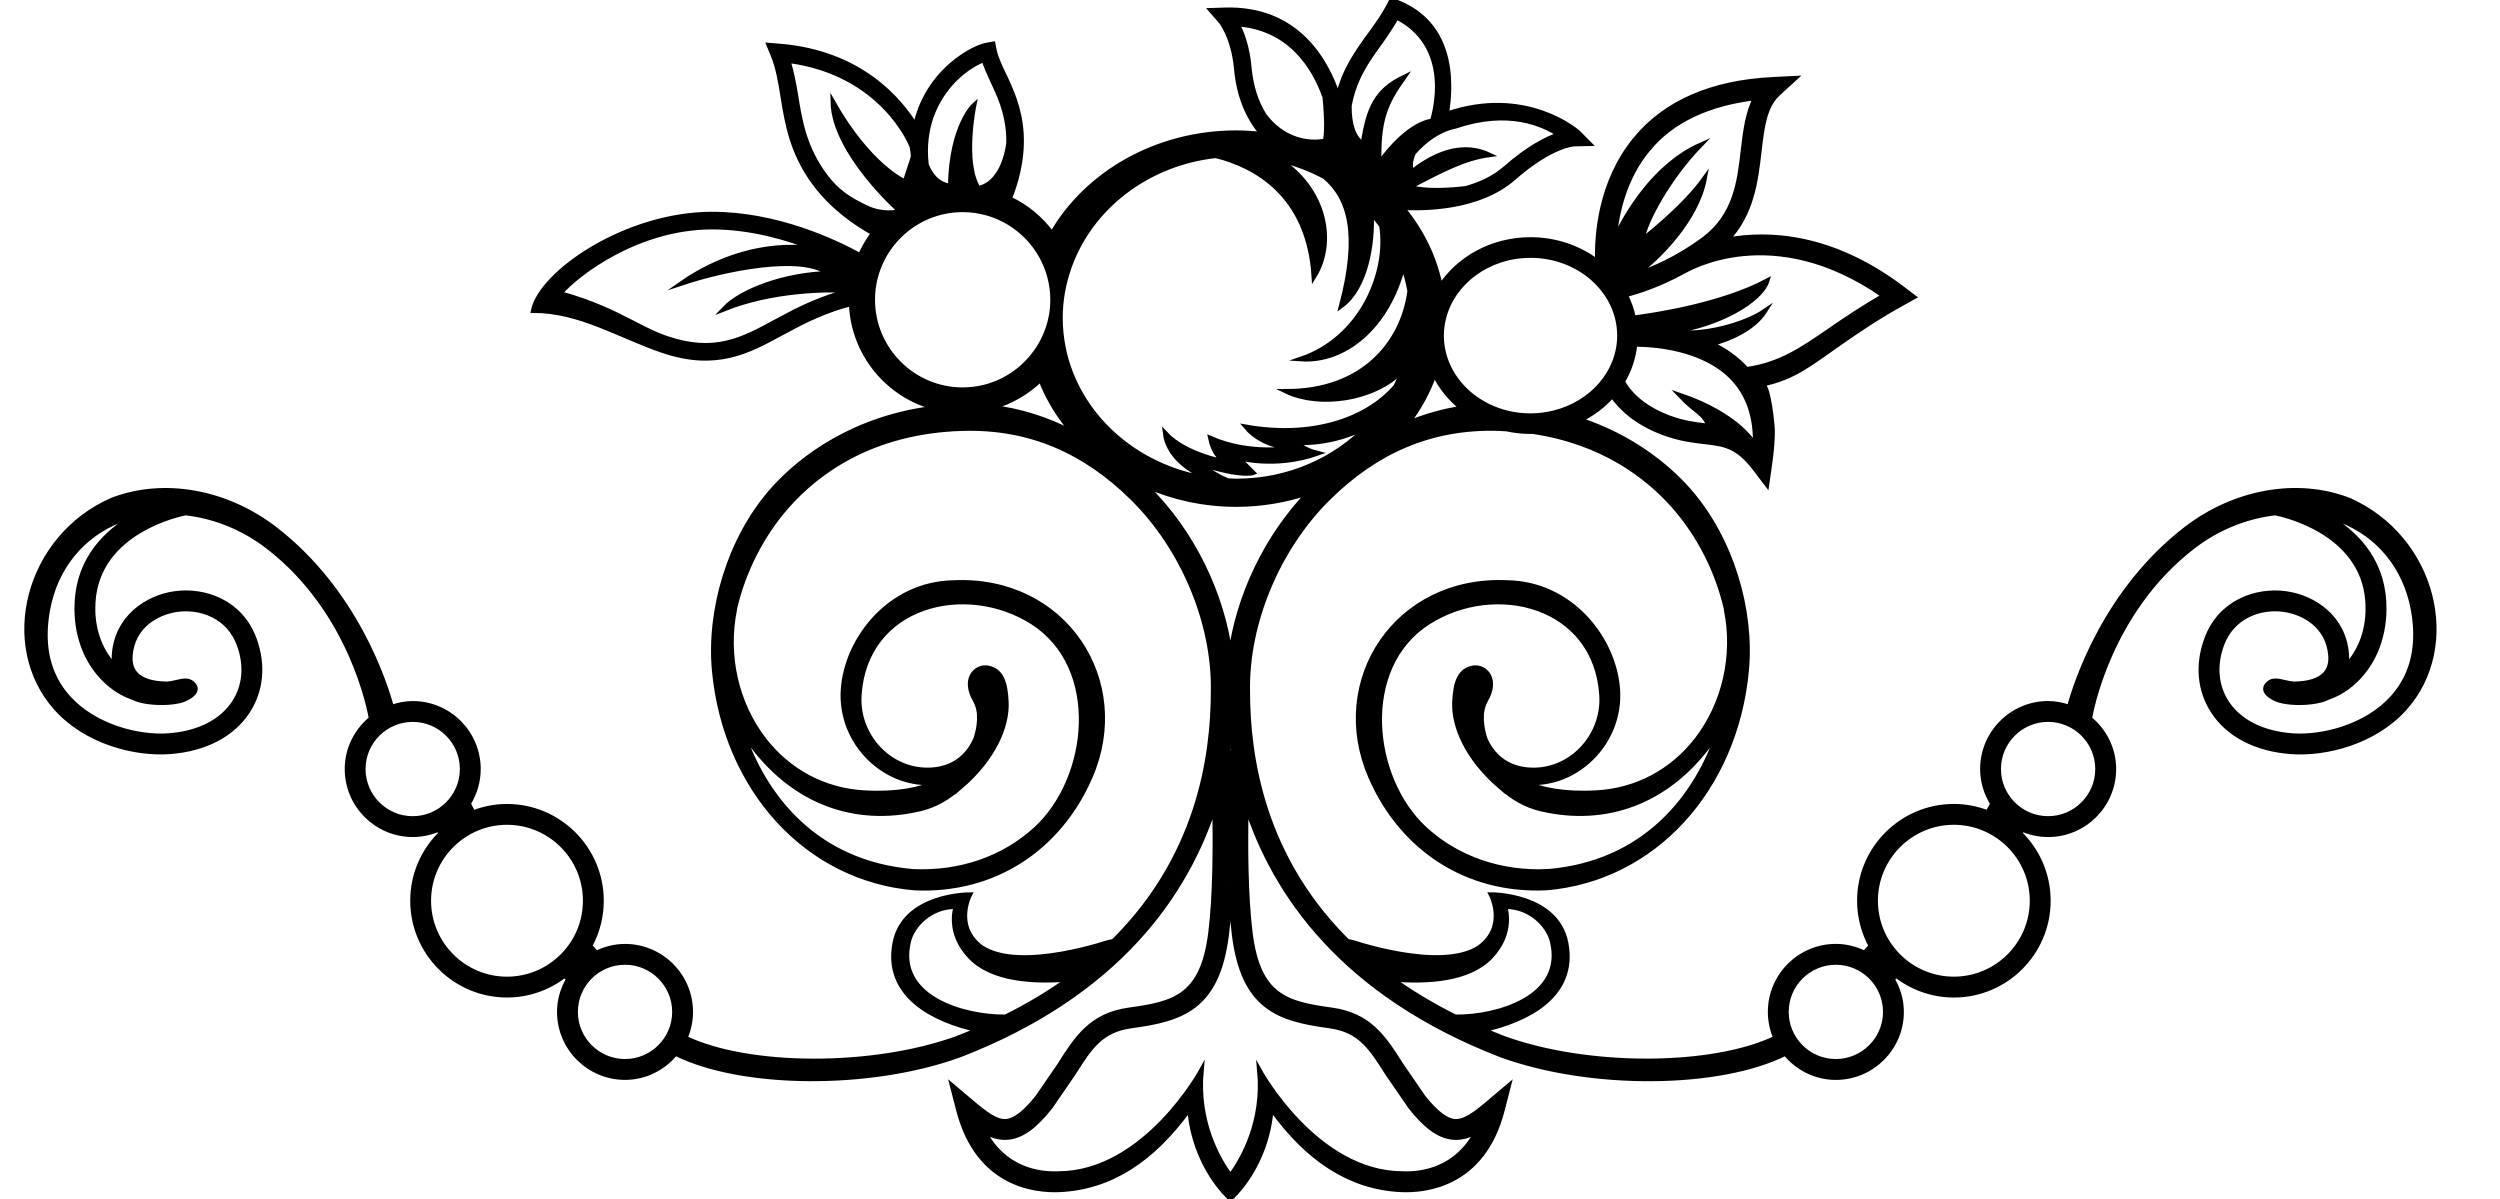
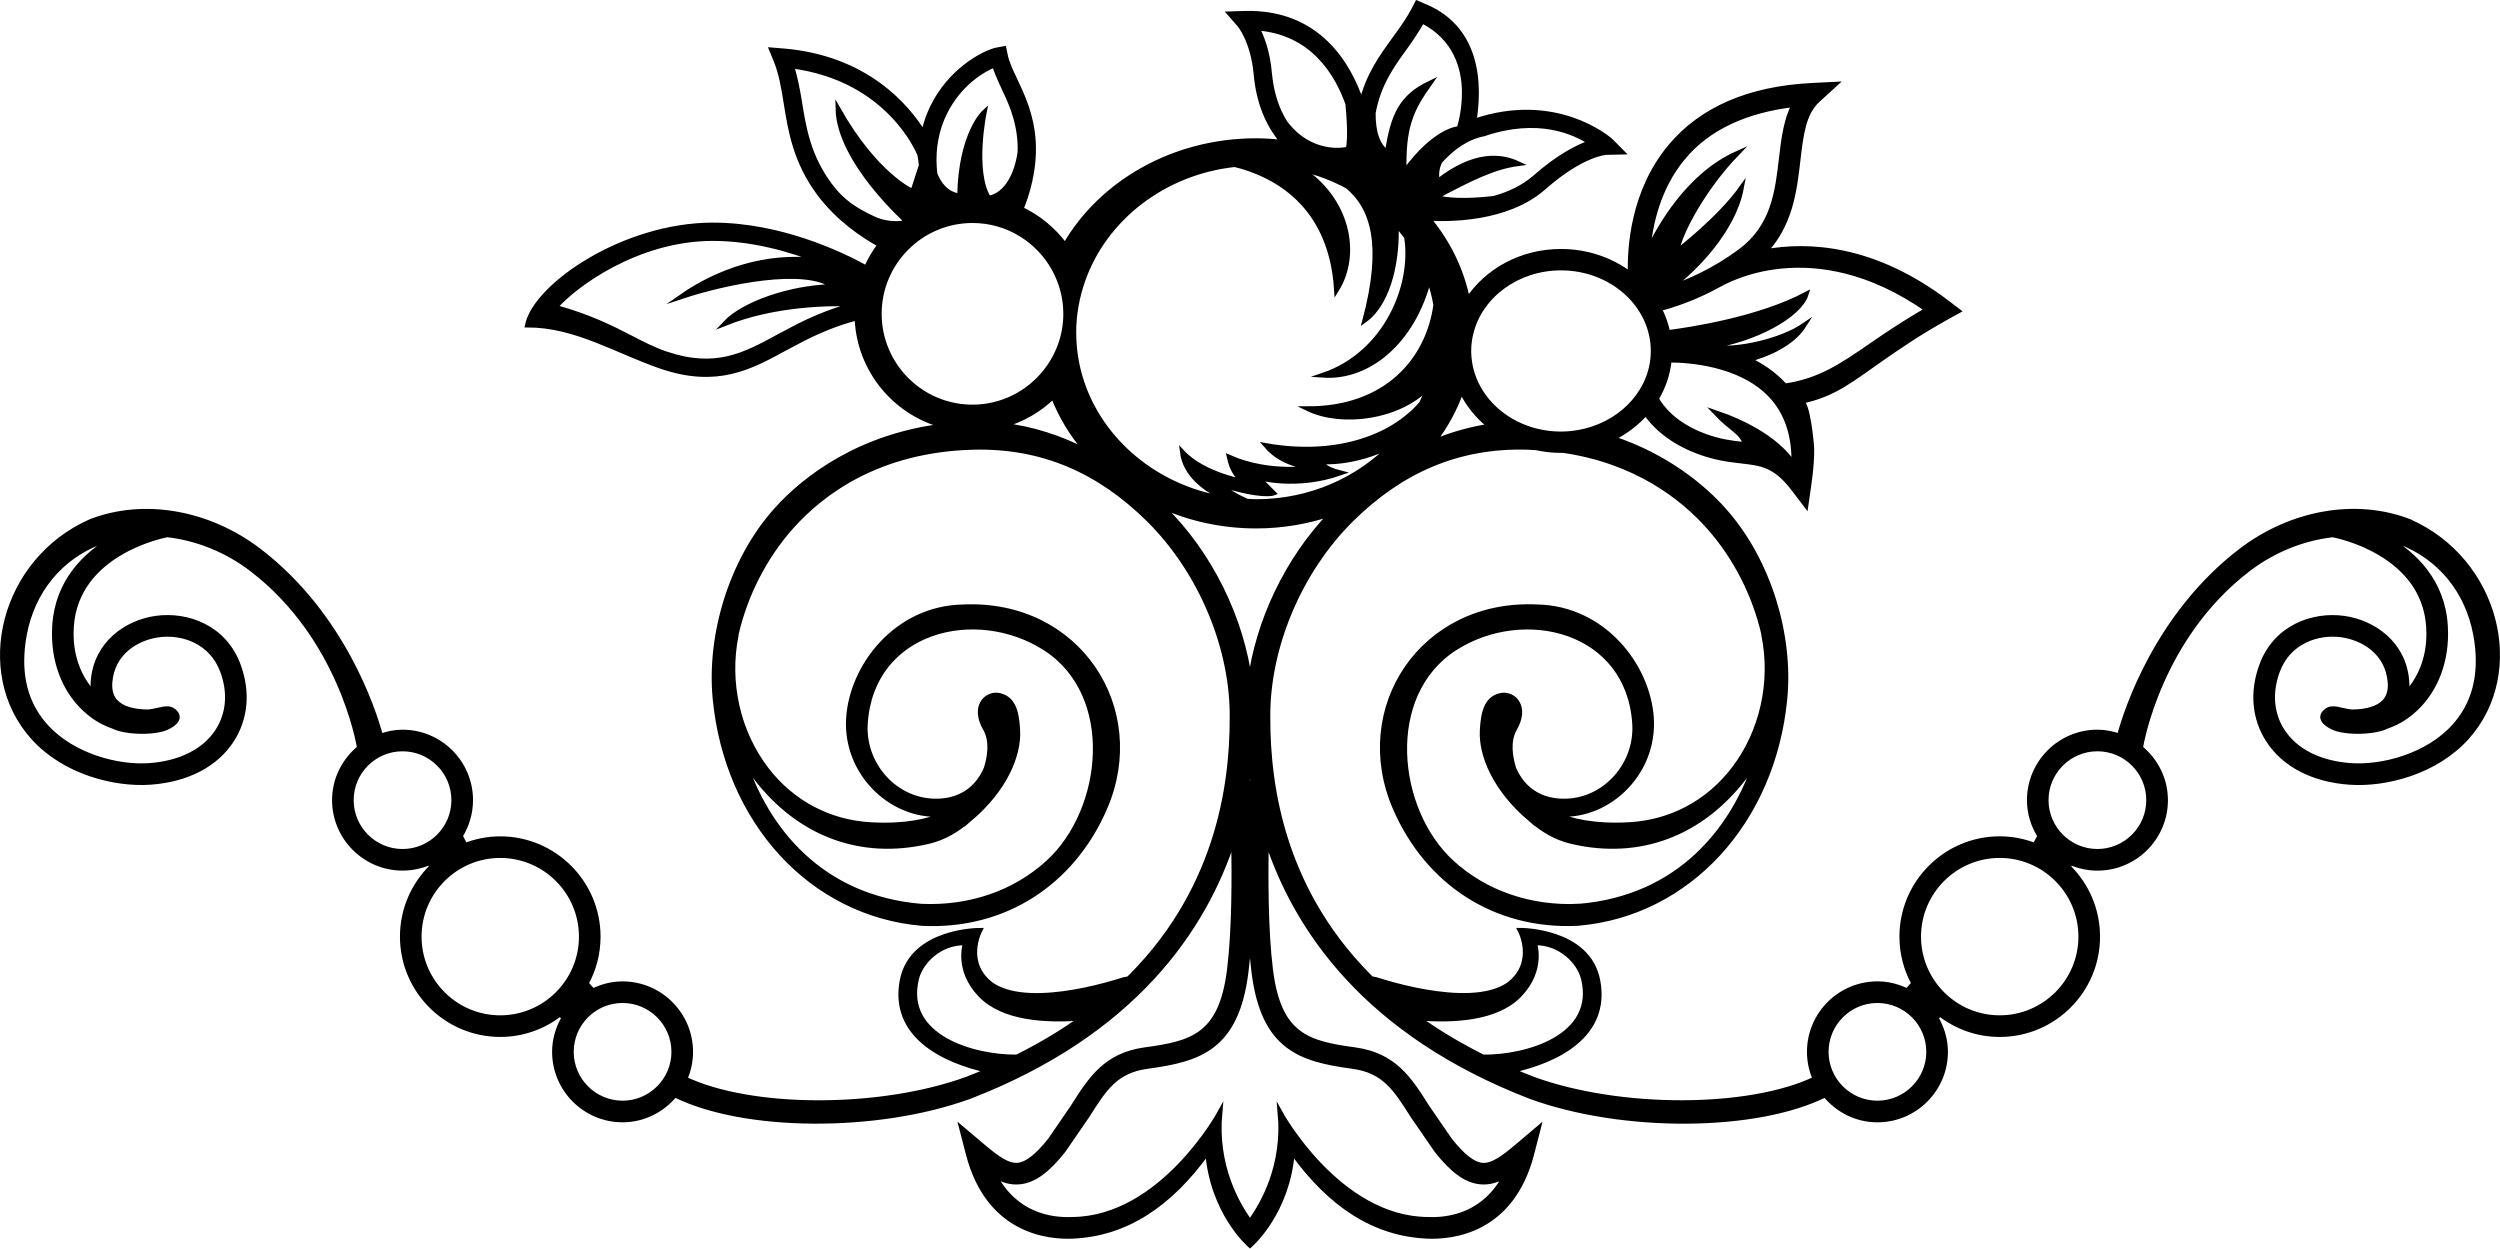
- <svg xmlns="http://www.w3.org/2000/svg" version="1.1" id="svg2" xml:space="preserve" width="282.907" height="135.627" viewBox="0 0 282.907 135.627">
+ <svg xmlns="http://www.w3.org/2000/svg" version="1.1" id="svg2" xml:space="preserve" width="272.98" height="136.332" viewBox="0 0 272.98 136.332">
  <defs id="defs6" />
-   <g id="g10" transform="matrix(1.333333,0,0,-1.333333,0,135.6267)">
+   <g id="g10" transform="matrix(1.333333,0,0,-1.333333,-2.749564,135.9705)">
    <g id="g12" transform="translate(72,29.72)">
      <g id="g14" transform="translate(-69.736,-29.693)">
        <g id="g16">
          <g id="g18">
            <path d="m 197.079,59.258 c -4.37,1.675 -9.653,0.741 -13.799,-2.44 -6.794,-5.219 -9.335,-12.96 -9.92,-15.144 -0.565,0.194 -1.162,0.322 -1.794,0.322 -3.072,0 -5.573,-2.499 -5.573,-5.573 0,-1.083 0.323,-2.086 0.862,-2.942 l -0.419,-0.76 c -0.891,0.344 -1.858,0.541 -2.872,0.541 -4.418,0 -8.014,-3.597 -8.014,-8.016 0,-1.387 0.355,-2.69 0.976,-3.83 l -0.546,-0.613 c -0.739,0.362 -1.555,0.581 -2.43,0.581 -3.074,0 -5.573,-2.499 -5.573,-5.571 0,-0.789 0.168,-1.534 0.464,-2.216 -5.363,-2.574 -15.947,-2.619 -23.088,-0.022 -0.598,0.232 -1.179,0.469 -1.744,0.714 3.738,0.811 7.879,2.906 7.042,7.346 -0.784,4.16 -6.358,4.128 -6.358,4.128 0,0 1.421,-2.686 -0.981,-4.47 -3.32,-2.229 -11.117,0.542 -11.179,0.549 0,0 0.165,-0.19 0.413,-0.472 -7.717,7.326 -8.917,16.16 -8.917,21.731 -0.08,5.77 2.57,12.095 6.859,16.325 3.986,3.933 8.645,6.058 14.387,5.898 0.246,-0.006 0.48,-0.024 0.72,-0.04 0.656,-0.141 1.336,-0.222 2.038,-0.222 0.056,0 0.11,0.006 0.165,0.006 5.982,-0.878 9.773,-3.819 11.981,-6.315 2.19,-2.475 3.736,-5.566 4.462,-8.731 0.002,-0.026 -0.005,-0.051 0,-0.078 0.789,-3.853 -0.139,-7.97 -2.485,-11.013 -2.099,-2.722 -5.128,-4.328 -8.53,-4.515 -2.795,-0.157 -4.73,0.269 -6.069,0.875 2.016,-0.21 4.04,0.515 5.579,1.99 1.605,1.538 2.442,3.672 2.302,5.859 -0.278,4.299 -3.936,9.007 -9.36,9.109 -9.432,0.456 -15.151,-8.344 -11.619,-16.479 2.648,-6.109 8.2,-9.759 14.923,-9.44 9.117,0.76 16.031,8.378 16.986,18.419 0.491,5.15 -1.282,11.224 -4.939,15.362 -1.827,2.069 -4.872,4.515 -9.173,5.941 1.048,0.522 1.976,1.222 2.718,2.066 0.653,-0.938 1.939,-2.272 4.342,-3.162 1.389,-0.517 2.509,-0.645 3.496,-0.76 1.674,-0.194 2.784,-0.322 4.286,-2.302 l 0.997,-1.31 c 0.216,1.514 0.483,3.038 0.477,4.573 -0.002,0.362 -0.336,4.034 -0.926,3.918 2.774,0.55 4.226,1.837 6.643,3.506 1.462,1.013 3.12,2.16 5.349,3.39 l 0.92,0.51 -0.837,0.637 c -6.043,4.613 -11.44,4.866 -15.007,4.21 2.112,2.237 2.44,5.01 2.728,7.498 0.242,2.072 0.445,3.859 1.627,4.936 l 1.411,1.288 -1.909,-0.096 c -5.149,-0.262 -9.053,-1.957 -11.607,-5.038 -3.045,-3.672 -3.32,-8.272 -3.254,-10.431 -1.542,1.171 -3.522,1.877 -5.68,1.877 -3.248,0 -6.085,-1.602 -7.642,-3.987 -0.486,2.485 -1.619,4.763 -3.24,6.704 1.581,-0.098 6.434,-0.157 9.461,2.506 3.186,2.803 5.112,2.882 5.131,2.882 l 1.28,0.03 -0.899,0.907 c -0.162,0.162 -4.483,3.902 -11.176,1.624 -0.162,-0.03 1.736,7.133 -4.219,9.467 l -0.469,0.203 -0.235,-0.458 c -0.467,-0.899 -1.034,-1.68 -1.634,-2.502 -1.067,-1.472 -2.155,-2.978 -2.686,-5.197 -1.037,3.128 -3.566,7.496 -9.615,7.312 l -1.162,-0.037 0.77,-0.878 c 0.011,-0.013 1.122,-1.302 1.371,-4.072 0.206,-2.262 0.942,-4.106 2.211,-5.578 -0.726,0.083 -1.462,0.139 -2.213,0.139 -6.806,0 -12.711,-3.486 -15.64,-8.568 -0.941,1.266 -2.171,2.301 -3.611,2.971 0.469,1.131 1.134,3.182 1.008,5.491 -0.122,2.16 -0.883,3.776 -1.499,5.075 -0.362,0.763 -0.674,1.422 -0.797,2.043 l -0.106,0.525 -0.528,-0.093 c -0.922,-0.163 -3.466,-1.426 -5.021,-4.122 -0.411,-0.714 -0.8,-1.616 -1.037,-2.715 -1.33,2.168 -4.69,6.202 -11.544,6.752 l -0.893,0.072 0.342,-0.827 c 0.446,-1.085 0.638,-2.282 0.842,-3.544 0.358,-2.232 0.766,-4.763 2.701,-7.367 1.578,-2.125 3.659,-3.49 4.982,-4.216 -0.44,-0.587 -0.819,-1.218 -1.114,-1.899 -2.158,1.187 -7.082,3.515 -12.576,3.515 -7.283,0 -14.496,-4.954 -15.178,-8.184 3.978,0 7.352,-2.166 10.979,-3.4 4.546,-1.541 7.246,-0.072 10.104,1.488 l 1.566,0.827 c 1.936,0.97 3.427,1.438 4.342,1.662 0.15,-4.28 3.16,-7.84 7.171,-8.84 C 70.316,66.277 65.735,62.861 63.299,60.108 59.641,55.97 57.873,49.896 58.361,44.746 c 0.958,-10.042 7.87,-17.659 16.987,-18.419 6.725,-0.318 12.275,3.331 14.923,9.44 3.53,8.135 -2.187,16.935 -11.618,16.479 -5.427,-0.102 -9.085,-4.81 -9.363,-9.109 -0.139,-2.187 0.701,-4.322 2.304,-5.859 1.541,-1.475 3.562,-2.2 5.581,-1.99 -1.342,-0.606 -3.278,-1.032 -6.072,-0.875 -3.4,0.187 -6.43,1.794 -8.528,4.515 -2.346,3.043 -3.275,7.16 -2.488,11.013 0.006,0.027 0,0.053 0,0.078 0.731,3.165 2.275,6.256 4.464,8.731 2.547,2.882 7.202,6.358 14.904,6.571 5.742,0.16 10.402,-1.965 14.389,-5.898 4.29,-4.23 6.941,-10.555 6.858,-16.325 0,-5.571 -1.2,-14.405 -8.915,-21.731 0.246,0.282 0.411,0.472 0.411,0.472 -0.061,-0.006 -7.859,-2.778 -11.179,-0.549 -2.4,1.784 -0.981,4.47 -0.981,4.47 0,0 -5.574,0.032 -6.358,-4.128 -0.837,-4.44 3.307,-6.535 7.043,-7.346 -0.566,-0.245 -1.147,-0.482 -1.744,-0.714 -7.143,-2.597 -17.723,-2.552 -23.088,0.022 0.294,0.682 0.464,1.427 0.464,2.216 0,3.072 -2.501,5.571 -5.573,5.571 -0.874,0 -1.693,-0.219 -2.429,-0.581 l -0.549,0.613 c 0.622,1.141 0.976,2.443 0.976,3.83 0,4.419 -3.595,8.016 -8.016,8.016 -1.011,0 -1.978,-0.197 -2.87,-0.541 l -0.4,0.77 c 0.52,0.846 0.843,1.85 0.843,2.933 0,3.074 -2.499,5.573 -5.573,5.573 -0.629,0 -1.227,-0.128 -1.794,-0.322 -0.586,2.184 -3.125,9.925 -9.917,15.144 -4.146,3.181 -9.432,4.115 -13.799,2.44 C 0.019,56.087 -2.264,46.896 2.504,41.573 5.056,38.727 9.181,37.671 12.141,37.89 c 2.981,0.218 5.338,1.443 6.634,3.453 1.144,1.771 1.338,3.941 0.544,6.109 -1.158,3.154 -4.218,4.216 -6.741,3.866 -2.392,-0.331 -4.912,-2.05 -5.15,-5.147 -0.008,-0.115 -0.011,-0.23 -0.011,-0.339 0,-0.274 0.077,-0.507 0.128,-0.757 -1.218,1.234 -1.92,2.978 -1.92,4.971 0,0.186 0.005,0.37 0.018,0.557 0.374,6.096 7.547,7.496 7.853,7.554 2.416,-0.278 4.845,-1.222 6.955,-2.845 7.218,-5.538 8.719,-14.184 8.787,-14.61 -1.237,-1.021 -2.046,-2.549 -2.046,-4.278 0,-3.07 2.502,-5.571 5.573,-5.571 0.782,0 1.523,0.166 2.198,0.456 l 0.186,-0.352 c -1.477,-1.458 -2.397,-3.475 -2.397,-5.71 0,-4.418 3.595,-8.015 8.013,-8.015 1.851,0 3.55,0.634 4.907,1.69 l 0.304,-0.341 c -0.474,-0.818 -0.765,-1.757 -0.765,-2.768 0,-3.072 2.499,-5.573 5.571,-5.573 1.728,0 3.256,0.806 4.282,2.048 5.632,-2.81 16.533,-2.898 24.12,-0.141 13.403,5.178 19.24,13.68 21.635,21.162 0.07,-3.234 0.061,-7.59 -0.338,-10.791 -0.678,-5.419 -3.07,-6.013 -6.914,-6.538 -3.218,-0.44 -4.462,-2.403 -5.899,-4.678 L 85.808,8.592 C 84.768,7.277 83.904,6.598 83.166,6.526 82.294,6.438 81.352,7.173 80.204,8.142 L 78.555,9.536 79.097,7.445 C 80.742,1.101 85.628,0.622 87.654,0.713 c 4.306,0.19 7.914,2.534 11.043,6.888 0.395,-4.922 3.334,-7.506 3.467,-7.629 0.134,0.123 3.075,2.707 3.47,7.629 3.128,-4.354 6.736,-6.698 11.042,-6.888 2.026,-0.091 6.915,0.387 8.559,6.731 l 0.539,2.091 -1.648,-1.394 c -1.144,-0.97 -2.09,-1.704 -2.96,-1.616 -0.739,0.072 -1.603,0.75 -2.642,2.066 l -1.861,2.709 c -1.437,2.275 -2.682,4.238 -5.901,4.678 -3.842,0.525 -6.234,1.118 -6.912,6.538 -0.4,3.2 -0.41,7.557 -0.338,10.791 2.394,-7.482 8.232,-15.984 21.637,-21.162 7.587,-2.757 18.487,-2.669 24.12,0.141 1.021,-1.242 2.55,-2.048 4.28,-2.048 3.072,0 5.573,2.501 5.573,5.573 0,1.011 -0.294,1.95 -0.768,2.768 l 0.304,0.341 c 1.36,-1.056 3.059,-1.69 4.906,-1.69 4.421,0 8.016,3.597 8.016,8.015 0,2.235 -0.918,4.253 -2.398,5.71 l 0.187,0.352 c 0.675,-0.29 1.416,-0.456 2.197,-0.456 3.074,0 5.573,2.501 5.573,5.571 0,1.73 -0.806,3.258 -2.045,4.278 0.067,0.426 1.571,9.072 8.786,14.61 2.112,1.622 4.539,2.566 6.955,2.845 0.306,-0.058 7.482,-1.458 7.853,-7.554 0.011,-0.187 0.018,-0.371 0.018,-0.557 0,-1.994 -0.699,-3.738 -1.917,-4.971 0.051,0.25 0.126,0.483 0.126,0.757 0,0.109 -0.005,0.224 -0.014,0.339 -0.237,3.098 -2.757,4.816 -5.149,5.147 -2.522,0.35 -5.584,-0.712 -6.738,-3.866 -0.795,-2.168 -0.603,-4.338 0.542,-6.109 1.294,-2.01 3.653,-3.235 6.634,-3.453 2.958,-0.219 7.085,0.837 9.635,3.683 4.77,5.323 2.485,14.514 -4.747,17.685 z M 129.098,27.733 c -3.976,-0.187 -7.682,1.088 -10.415,3.594 -4.688,4.296 -5.664,13.747 0.264,17.544 5.658,3.622 14.223,1.555 14.722,-6.181 0.229,-3.541 -2.749,-6.704 -6.386,-6.317 -1.79,0.194 -2.931,1.259 -3.522,2.65 -0.283,0.93 -0.509,2.242 0.078,3.254 1.005,1.738 0,2.834 -1.008,2.744 -1.187,-0.186 -1.568,-1.17 -1.646,-2.93 -0.088,-1.984 1.026,-4.749 3.934,-7.221 -0.006,0.019 -0.018,0.04 -0.026,0.059 0.966,-0.909 2.12,-1.587 3.41,-1.891 5.63,-1.318 10.637,0.691 14.123,5.219 0.392,0.509 0.733,1.053 1.053,1.613 -1.875,-5.866 -6.386,-11.453 -14.583,-12.138 z M 65.159,75.231 63.558,74.383 c -2.754,-1.499 -5.133,-2.8 -9.223,-1.41 -1.018,0.344 -1.896,0.8 -2.91,1.325 -1.573,0.813 -3.381,1.72 -6.162,2.491 1.478,1.728 6.64,5.632 12.915,5.632 3.259,0 6.363,-0.894 8.736,-1.842 C 62.529,81.202 58.473,79.655 55.62,77.668 c 3.566,1.187 10.151,2.56 12.437,0.822 -3.658,-0.091 -7.407,-1.462 -8.871,-3.019 4.077,1.619 8.557,1.678 10.834,1.574 -0.957,-0.213 -2.629,-0.699 -4.861,-1.814 z M 61.705,38.258 c 3.485,-4.528 8.491,-6.538 14.123,-5.219 1.288,0.304 2.445,0.982 3.406,1.891 -0.006,-0.019 -0.014,-0.04 -0.021,-0.059 2.909,2.472 4.018,5.237 3.931,7.221 -0.078,1.76 -0.456,2.744 -1.648,2.93 -1.003,0.09 -2.01,-1.006 -1.003,-2.744 0.586,-1.013 0.362,-2.325 0.074,-3.251 -0.587,-1.394 -1.728,-2.459 -3.517,-2.653 -3.637,-0.387 -6.616,2.776 -6.389,6.317 0.498,7.736 9.064,9.803 14.723,6.181 5.928,-3.797 4.95,-13.248 0.262,-17.544 -2.733,-2.506 -6.438,-3.781 -10.413,-3.594 -8.2,0.685 -12.706,6.272 -14.583,12.138 0.317,-0.56 0.661,-1.104 1.053,-1.613 z M 4.274,50.687 c -0.014,-0.216 -0.021,-0.432 -0.021,-0.642 0,-2.622 1.002,-4.944 2.802,-6.437 0.621,-0.518 1.298,-0.891 1.995,-1.131 0.315,-0.163 0.755,-0.285 1.378,-0.363 1.125,-0.138 2.365,-0.03 2.965,0.232 0.846,0.371 1.235,0.89 0.634,1.374 -0.52,0.422 -1.176,0.016 -2.072,-0.072 -1.258,0 -2.19,0.288 -2.691,0.832 -0.317,0.341 -0.475,0.79 -0.475,1.347 0,0.074 0.002,0.155 0.008,0.237 0.192,2.496 2.259,3.659 3.971,3.893 1.978,0.275 4.371,-0.539 5.264,-2.981 0.643,-1.75 0.498,-3.486 -0.41,-4.89 C 16.565,40.448 14.583,39.442 12.04,39.258 9.499,39.071 5.755,40.005 3.528,42.49 2.232,43.933 1.583,45.717 1.583,47.818 c 0,0.683 0.069,1.403 0.208,2.152 0.659,3.566 2.915,6.331 6.19,7.59 0.342,0.131 0.706,0.197 1.061,0.294 C 6.816,56.561 4.498,54.356 4.274,50.687 Z M 32.764,32.223 c -2.315,0 -4.202,1.885 -4.202,4.2 0,2.317 1.886,4.2 4.202,4.2 2.318,0 4.2,-1.883 4.2,-4.2 0,-2.315 -1.882,-4.2 -4.2,-4.2 z m 8,-13.621 c -3.662,0 -6.642,2.981 -6.642,6.643 0,3.662 2.979,6.645 6.642,6.645 3.666,0 6.646,-2.982 6.646,-6.645 0,-3.662 -2.981,-6.643 -6.646,-6.643 z m 10.018,-6.99 c -2.315,0 -4.2,1.885 -4.2,4.2 0,2.315 1.885,4.2 4.2,4.2 2.315,0 4.202,-1.885 4.202,-4.2 0,-2.315 -1.886,-4.2 -4.202,-4.2 z m 32.296,3.774 c -3.554,-0.043 -9.405,1.629 -8.219,6.432 0.33,1.339 1.84,2.958 4.01,2.928 -0.002,-0.035 -0.782,-2.184 1.222,-4.272 1.861,-1.938 5.365,-2.131 8.323,-1.891 C 86.84,17.451 85.068,16.379 83.078,15.386 Z m 19.728,47.466 c 0,0 3.107,-0.915 6.765,0.366 -1.461,0.365 -1.645,0.915 -1.645,0.915 0,0 2.806,-0.25 5.859,1.368 -2.734,-2.834 -6.699,-4.634 -11.117,-4.634 -0.253,0 -0.498,0.026 -0.749,0.034 -0.883,0.395 -1.678,0.856 -2.224,1.4 3.477,-1.096 4.39,-0.731 4.39,-0.731 z m 14.389,2.904 c 0.978,1.277 1.754,2.686 2.282,4.197 0.536,-1.122 1.342,-2.114 2.342,-2.904 -1.602,-0.234 -3.146,-0.682 -4.624,-1.293 z m 29.488,-1.842 c 0,0 -1.262,2.504 -6.384,4.242 1.349,-1.432 2.07,-1.482 2.464,-2.622 -0.066,0.006 -0.13,0.016 -0.194,0.022 -0.952,0.112 -1.941,0.224 -3.176,0.683 -2.549,0.944 -3.586,2.4 -3.946,3.062 0.571,0.957 0.936,2.026 1.05,3.163 1.41,0.003 5.843,-0.216 8.367,-2.944 1.224,-1.328 1.845,-3.09 1.845,-5.259 0,-0.109 -0.022,-0.234 -0.026,-0.347 z m 10.936,12.679 c -1.778,-1.037 -3.256,-2.019 -4.509,-2.888 -2.544,-1.755 -4.293,-2.944 -7.149,-3.365 -0.032,0.037 -0.061,0.082 -0.094,0.118 -0.84,0.906 -1.843,1.568 -2.878,2.056 1.6,0.403 3.613,1.322 4.534,2.776 -1.722,-1.179 -5.414,-2.173 -7.795,-1.747 -0.018,0.003 -0.035,0.006 -0.053,0.01 3.834,0.552 7.485,2.562 8.032,4.296 -3.893,-2.062 -9.559,-2.909 -11.328,-3.134 -0.141,0.688 -0.378,1.341 -0.693,1.954 1.083,0.275 2.869,0.846 4.912,1.974 0.339,0.157 7.565,4.56 17.021,-2.05 z m -19.987,12.453 c 2.037,2.451 5.126,3.869 9.091,4.341 -0.658,-1.269 -0.854,-2.8 -1.04,-4.406 -0.318,-2.747 -0.646,-5.587 -3.368,-7.61 -2.202,-1.63 -4.317,-2.531 -5.813,-3.024 2.024,1.443 5.259,4.747 5.901,8.191 -1.829,-2.56 -5.306,-5.213 -5.306,-5.213 0.275,1.646 2.288,5.304 4.938,8.047 -3.952,-1.771 -6.331,-5.981 -7.283,-8.008 0.174,2.184 0.819,5.202 2.88,7.683 z m -9.999,-9.037 c 4.166,0 7.555,-3.051 7.555,-6.8 0,-3.125 -2.357,-5.757 -5.552,-6.55 -0.638,-0.16 -1.309,-0.25 -2.003,-0.25 -1.307,0 -2.539,0.299 -3.613,0.83 -2.168,1.066 -3.69,3.062 -3.91,5.387 -0.016,0.192 -0.03,0.386 -0.03,0.582 0,0.515 0.07,1.014 0.19,1.496 0.758,3.032 3.768,5.304 7.363,5.304 z m -6.341,10.975 c 4.458,1.514 7.402,0.178 8.763,-0.709 -1.011,-0.344 -2.565,-1.107 -4.568,-2.869 -0.947,-0.832 -2.131,-1.36 -3.331,-1.701 -1.36,-0.158 -3.47,-0.306 -4.811,0.101 2.928,1.552 4.755,2.469 6.768,2.744 -1.371,0.64 -3.565,0.915 -6.584,-1.462 -0.15,0.558 -0.061,1.118 0.19,1.653 0.939,1.046 2.133,1.962 3.573,2.243 z m -6.413,7.104 c 0.483,0.669 0.955,1.394 1.397,2.149 2.754,-1.405 3.446,-3.883 3.446,-5.878 0,-1.568 -0.387,-2.814 -0.429,-2.939 0,0 -1.946,-0.035 -4.507,-3.6 -0.093,3.746 0.546,5.118 2.102,7.315 -2.286,-1.098 -3.018,-2.563 -3.474,-5.672 -0.813,0.544 -1.174,1.688 -1.158,3.246 0.426,2.328 1.498,3.832 2.622,5.379 z m -11.117,-2.13 c -0.158,1.747 -0.614,2.933 -1.01,3.698 4.467,-0.334 6.506,-3.619 7.422,-6.19 0.091,-0.866 0.243,-2.704 0.038,-3.728 -1.557,-0.328 -3.696,0.165 -5.178,2.174 -0.704,1.128 -1.128,2.462 -1.274,4.046 z m -2.826,-7.48 c 3.322,-0.842 7.885,-3.269 8.315,-10.263 1.846,2.955 0.92,7.456 -2.965,9.935 1.379,-0.322 2.677,-0.813 3.874,-1.462 2.141,-1.79 3.018,-4.901 1.422,-10.941 2.093,1.541 2.68,5.286 2.549,7.843 0.302,-0.338 0.587,-0.688 0.856,-1.05 0.642,-4 -1.699,-9.573 -6.832,-11.319 3.669,-0.248 7.334,2.68 8.669,7.886 0.246,-0.686 0.432,-1.397 0.56,-2.128 -0.626,-4.571 -4.106,-8.503 -10.464,-8.503 2.741,-1.314 7.45,-0.757 9.896,1.84 -0.178,-0.485 -0.382,-0.954 -0.611,-1.413 -2.515,-2.931 -7.23,-4.414 -12.715,-3.446 1.51,-1.784 3.979,-1.784 3.979,-1.784 0,0 -3.568,-0.685 -6.997,0.824 0.413,-1.922 1.509,-2.059 1.509,-2.059 0,0 -3.565,0.55 -5.35,2.469 0.218,-1.734 1.738,-3.037 3.645,-3.846 -6.211,0.934 -11.154,5.422 -12.295,11.138 -0.162,0.819 -0.248,1.662 -0.248,2.525 0,1.502 0.275,2.944 0.754,4.299 1.784,5.045 6.6,8.823 12.45,9.455 z m -23.511,4.722 c 1.182,2.05 2.906,3.078 3.811,3.424 0.182,-0.555 0.419,-1.115 0.696,-1.702 0.605,-1.275 1.286,-2.718 1.395,-4.666 0.01,-0.168 0.014,-0.341 0.014,-0.506 0,-0.101 -0.011,-0.194 -0.014,-0.294 -0.235,-1.646 -1.003,-3.443 -2.563,-3.741 -1.37,2.194 -0.363,7.042 -0.363,7.042 0,0 -1.92,-1.738 -2.013,-6.859 -1.075,0.149 -1.68,0.931 -2.026,1.805 -0.042,0.392 -0.07,0.773 -0.07,1.147 0,1.59 0.378,3.043 1.133,4.35 z m -6.133,-9.141 c -1.518,0.715 -2.541,1.384 -3.528,2.712 -1.774,2.392 -2.144,4.675 -2.496,6.885 -0.163,1.006 -0.358,1.963 -0.64,2.894 7.963,-1.042 10.402,-7.016 10.503,-7.282 0,0 0.101,-0.563 0.112,-0.875 l -0.694,-2.131 c 0,0 -3.018,1.282 -6.126,6.77 0.09,-4.301 5.667,-9.235 5.67,-9.239 -0.162,-0.134 -1.466,-0.366 -2.8,0.266 z m 0.51,-7.81 c 0,4.213 3.427,7.639 7.637,7.639 2.867,0 5.366,-1.59 6.672,-3.931 0.611,-1.101 0.966,-2.363 0.966,-3.707 0,-1.79 -0.626,-3.434 -1.662,-4.741 -1.398,-1.758 -3.554,-2.896 -5.976,-2.896 -4.21,0 -7.637,3.427 -7.637,7.637 z m 10.12,-9.122 c 1.578,0.429 2.992,1.25 4.13,2.363 0.637,-1.642 1.563,-3.16 2.73,-4.504 -2.139,1.106 -4.44,1.862 -6.859,2.141 z m 28.653,-52.506 c 2.589,-0.354 3.518,-1.826 4.926,-4.054 L 117.448,7.742 c 1.315,-1.669 2.421,-2.466 3.581,-2.581 0.722,-0.072 1.384,0.136 2.046,0.509 -1.683,-3.203 -4.574,-3.662 -6.338,-3.584 -7.347,0.043 -12.103,8.735 -12.103,8.735 0.4,-4.328 -1.406,-7.488 -2.47,-8.938 -1.064,1.45 -2.867,4.61 -2.469,8.938 0,0 -4.754,-8.691 -12.101,-8.735 -1.765,-0.078 -4.656,0.381 -6.339,3.584 0.662,-0.373 1.325,-0.581 2.046,-0.509 1.162,0.115 2.264,0.912 3.582,2.581 l 1.942,2.824 c 1.408,2.229 2.338,3.701 4.926,4.054 4.243,0.578 7.306,1.472 8.088,7.728 0.168,1.347 0.267,2.882 0.323,4.44 0.058,-1.558 0.158,-3.093 0.325,-4.44 0.784,-6.256 3.846,-7.151 8.088,-7.728 z m -8.666,23.205 c 0.109,0.642 0.19,1.264 0.253,1.866 0.064,-0.602 0.149,-1.224 0.256,-1.866 l -0.117,0.01 c -0.01,-0.142 -0.082,-1.472 -0.139,-3.378 -0.056,1.906 -0.13,3.235 -0.138,3.378 z m 0.253,8.245 c -0.674,5.226 -3.24,10.49 -7.069,14.266 -0.061,0.059 -0.122,0.112 -0.182,0.171 2.346,-1.037 4.971,-1.634 7.755,-1.634 2.166,0 4.232,0.368 6.152,1.013 -3.594,-3.741 -6.003,-8.789 -6.656,-13.816 z m 13.754,-27.488 c 2.958,-0.24 6.464,-0.046 8.32,1.891 2.006,2.088 1.226,4.237 1.226,4.272 2.166,0.03 3.678,-1.589 4.011,-2.928 1.182,-4.803 -4.669,-6.475 -8.223,-6.432 -1.989,0.994 -3.763,2.066 -5.334,3.197 z m 37.632,-6.971 c -2.318,0 -4.2,1.885 -4.2,4.2 0,2.315 1.882,4.2 4.2,4.2 2.314,0 4.202,-1.885 4.202,-4.2 0,-2.315 -1.888,-4.2 -4.202,-4.2 z m 16.659,13.634 c 0,-3.662 -2.982,-6.643 -6.645,-6.643 -3.662,0 -6.643,2.981 -6.643,6.643 0,3.662 2.981,6.645 6.643,6.645 3.662,0 6.645,-2.982 6.645,-6.645 z m 5.557,11.178 c 0,-2.315 -1.883,-4.2 -4.2,-4.2 -2.317,0 -4.202,1.885 -4.202,4.2 0,2.317 1.885,4.2 4.202,4.2 2.317,0 4.2,-1.883 4.2,-4.2 z M 202.748,47.818 c 0,-2.101 -0.651,-3.885 -1.944,-5.328 -2.227,-2.485 -5.974,-3.419 -8.512,-3.232 -2.542,0.184 -4.526,1.19 -5.582,2.829 -0.904,1.403 -1.051,3.139 -0.408,4.89 0.894,2.442 3.288,3.256 5.264,2.981 1.712,-0.234 3.779,-1.397 3.97,-3.893 0.006,-0.082 0.011,-0.163 0.011,-0.237 0,-0.557 -0.162,-1.006 -0.475,-1.347 -0.506,-0.544 -1.435,-0.832 -2.693,-0.832 -0.898,0.088 -1.554,0.494 -2.075,0.072 -0.6,-0.485 -0.213,-1.003 0.635,-1.374 0.6,-0.262 1.838,-0.37 2.965,-0.232 0.624,0.078 1.061,0.2 1.378,0.363 0.698,0.24 1.376,0.613 1.997,1.131 1.798,1.493 2.802,3.814 2.802,6.437 0,0.21 -0.006,0.426 -0.019,0.642 -0.226,3.669 -2.544,5.874 -4.768,7.168 0.352,-0.098 0.717,-0.163 1.061,-0.294 3.275,-1.259 5.53,-4.024 6.189,-7.59 0.138,-0.749 0.206,-1.469 0.206,-2.152 z" style="fill:#000000;fill-opacity:1;fill-rule:nonzero;stroke:#000000;stroke-width:0.399;stroke-linecap:butt;stroke-linejoin:miter;stroke-miterlimit:10;stroke-dasharray:none;stroke-opacity:1" id="path20" />
          </g>
        </g>
      </g>
    </g>
  </g>
</svg>
